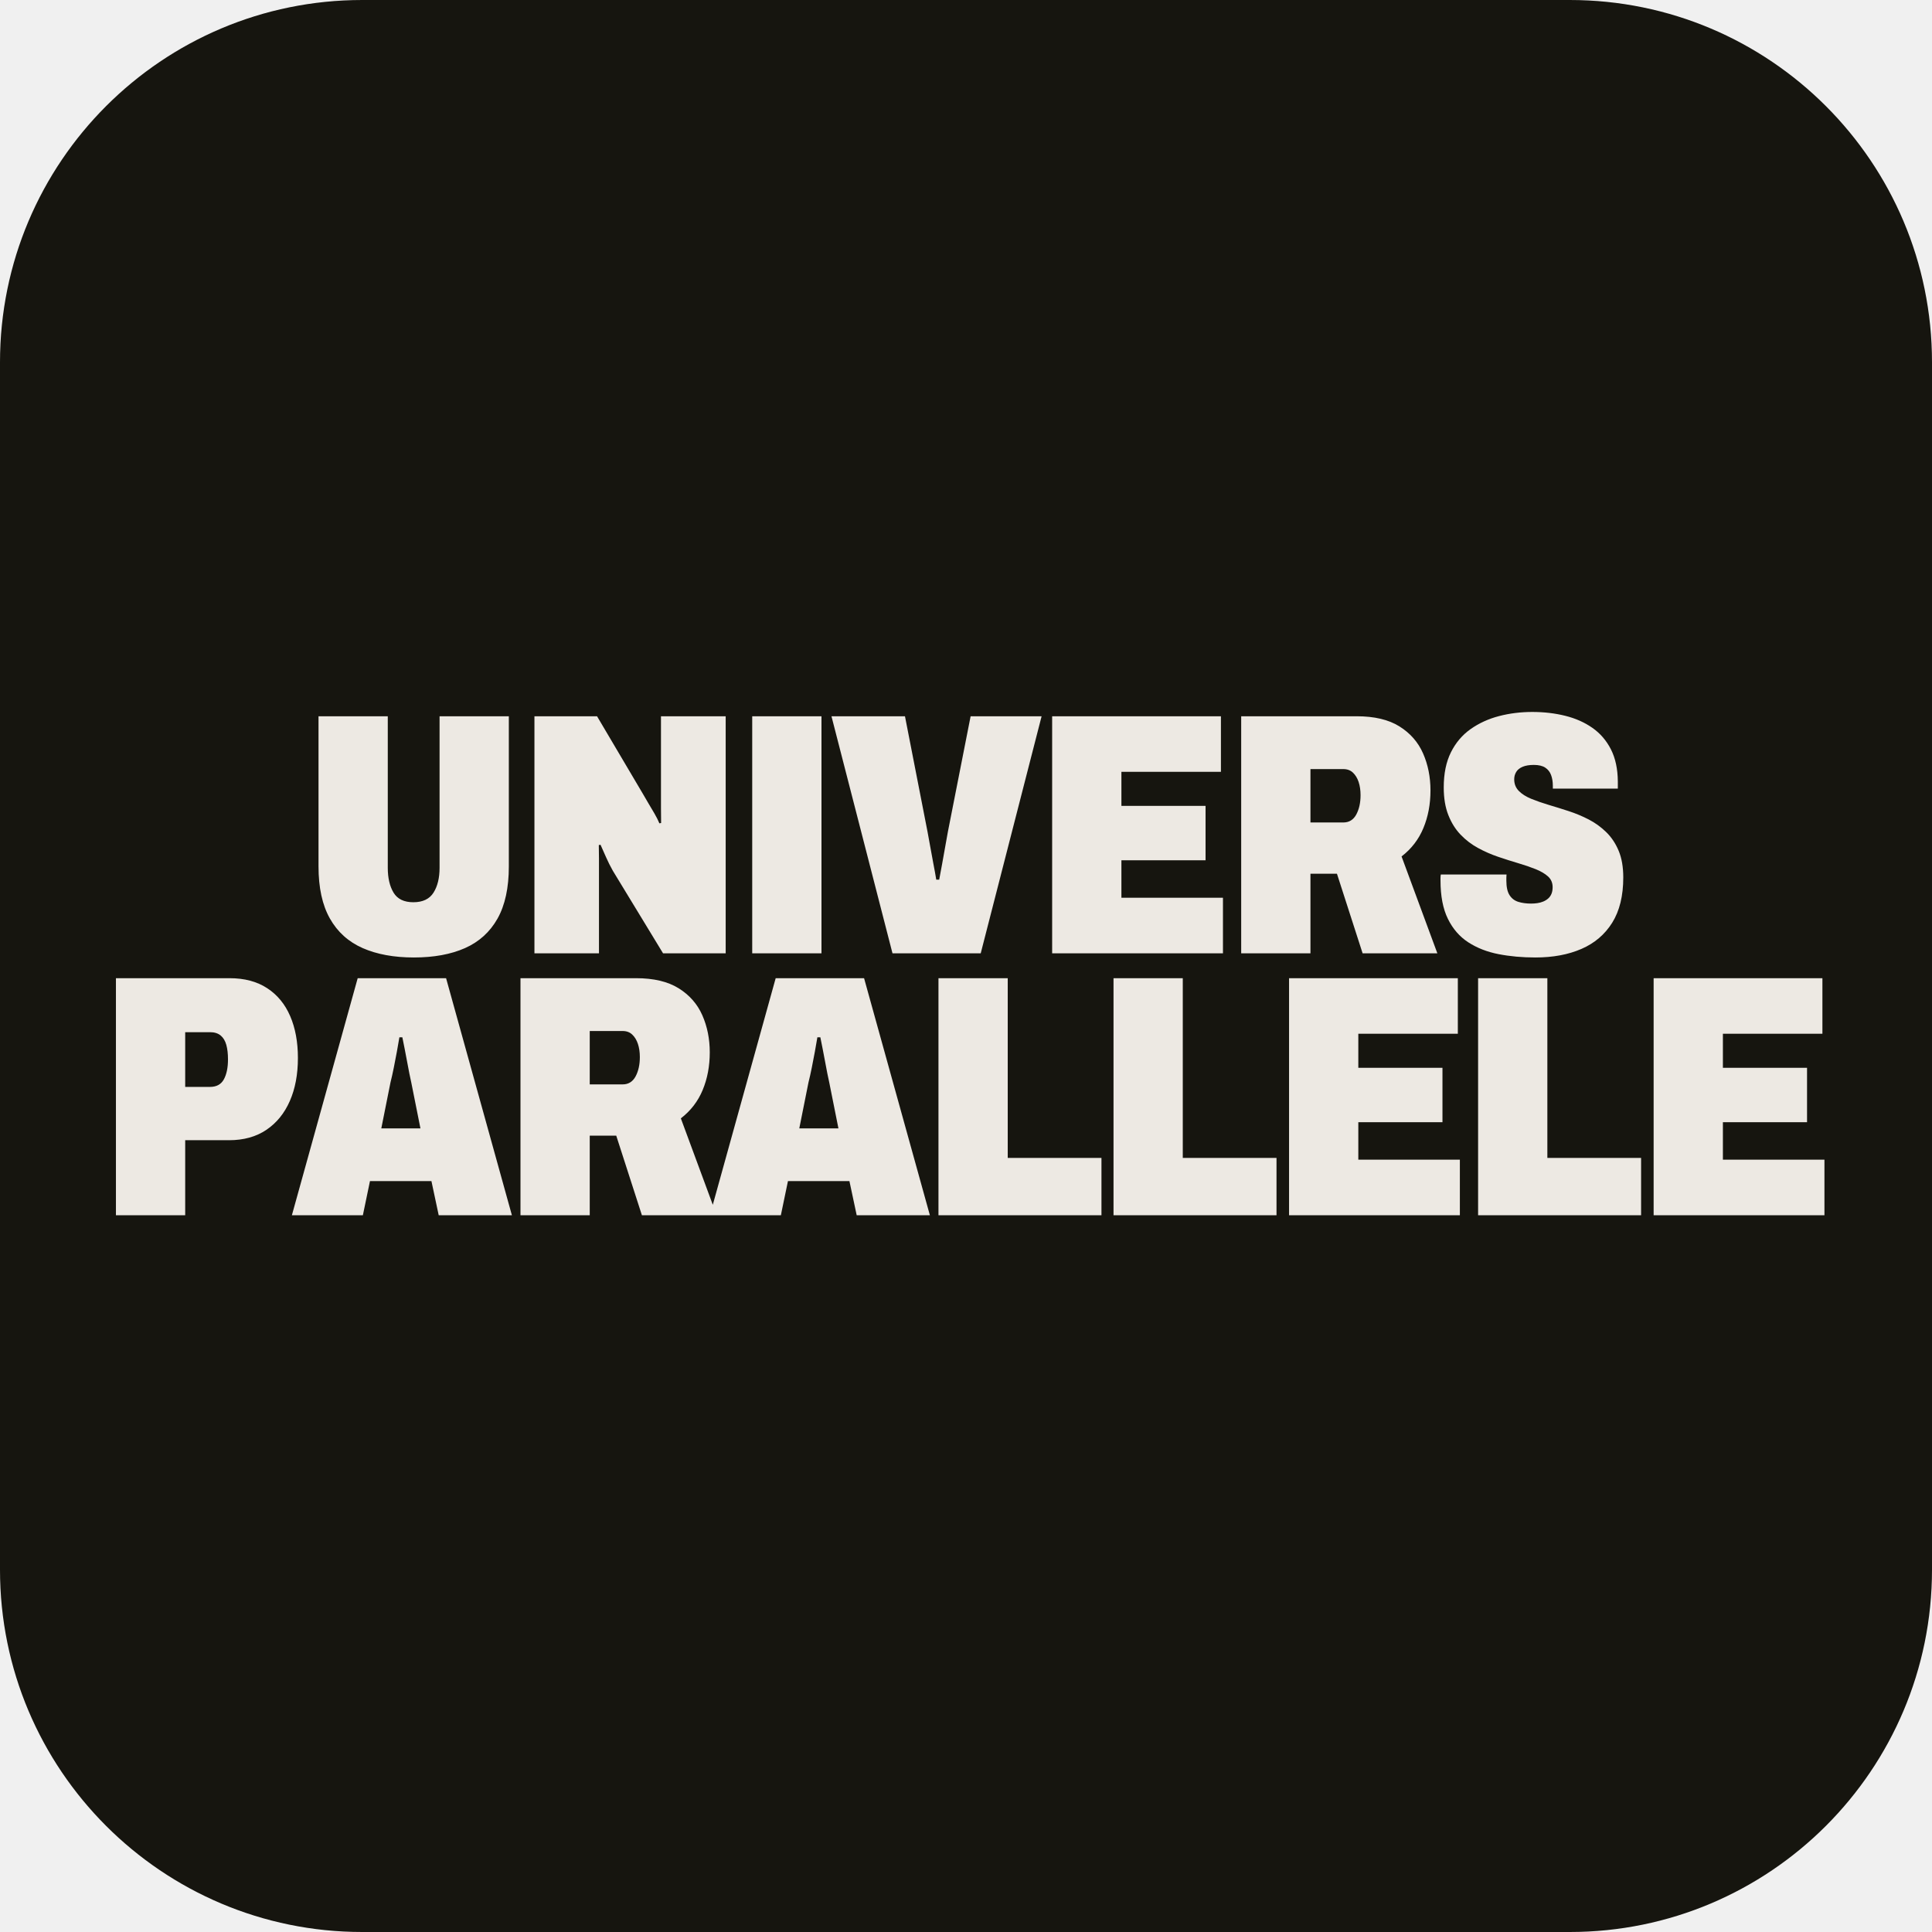
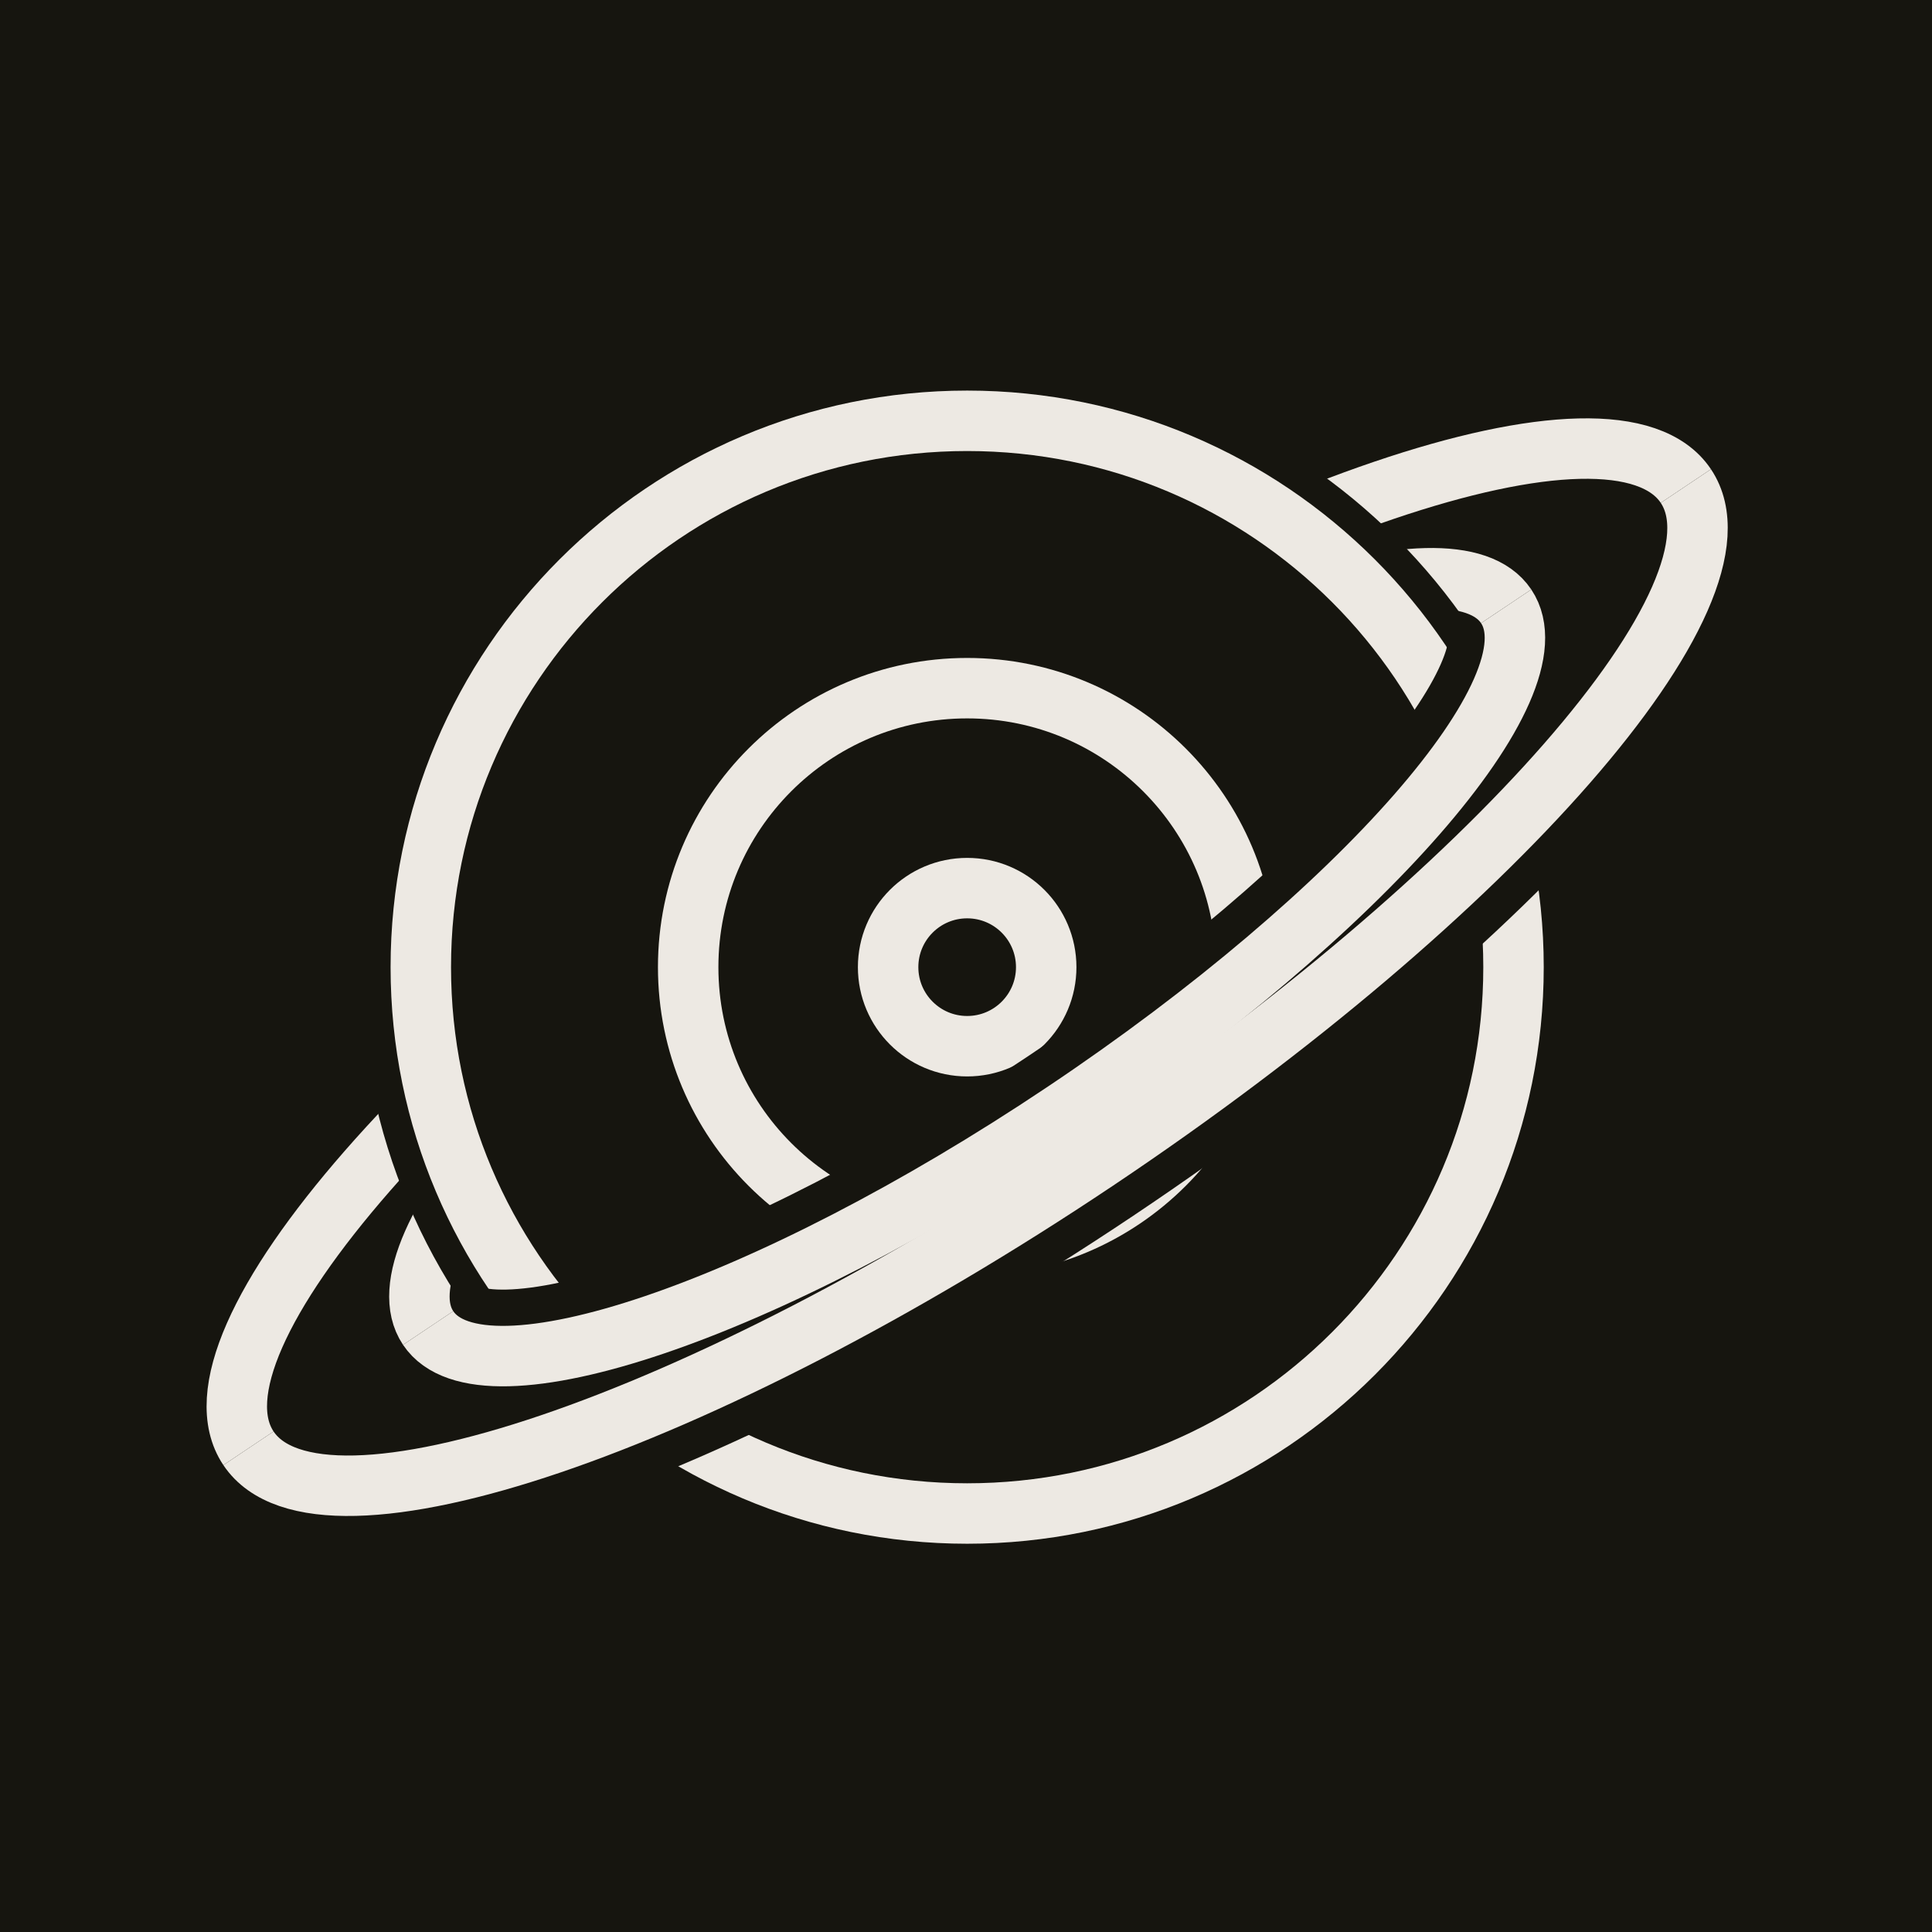
- <svg xmlns="http://www.w3.org/2000/svg" viewBox="0 0 512 512" width="512" height="512" role="img" aria-label="Univers Parallele">
-   <rect width="512" height="512" fill="#16150F" rx="96" />
-   <g fill="#EDE9E3" transform="translate(25.6 190.0) scale(0.09132)">
-     <path d="M1230.1 1446.1V758.1H1565.3Q1642.3 758.1 1689.3 787.5Q1736.4 816.9 1757.9 865.9Q1779.4 914.8 1779.4 973.4Q1779.4 1033.0 1758.9 1082.4Q1738.5 1131.8 1695.5 1164.9L1788.2 1415.7L1970.7 758.1H2227.2L2418.2 1446.1H2205.8L2184.7 1347.0H2006.3L1985.7 1446.1H1582.5L1508.0 1215.1H1431.1V1446.1ZM3321.6 686.0V-2.0H3656.8Q3733.8 -2.0 3780.8 27.4Q3827.9 56.8 3849.4 105.8Q3870.9 154.7 3870.9 213.3Q3870.9 272.9 3850.4 322.3Q3830.0 371.7 3787.0 404.8L3890.9 686.0H3674.0L3599.5 455.0H3522.6V686.0ZM1270.6 686.0V-2.0H1452.3L1585.8 223.9Q1591.6 234.5 1600.6 249.3Q1609.5 264.1 1618.7 279.9Q1627.9 295.7 1633.2 308.7L1638.2 307.8Q1637.8 285.1 1637.8 262.6V-2.0H1825.6V686.0H1643.9L1498.1 446.3Q1486.9 426.3 1478.6 407.4Q1470.3 388.5 1462.4 370.9L1457.4 371.8Q1457.9 391.4 1457.9 411.4V686.0ZM566.7 1446.1 757.7 758.1H1014.2L1205.2 1446.1H992.8L971.7 1347.0H793.3L772.7 1446.1H566.7ZM920.7 698.0Q834.2 698.0 772.2 670.8Q710.2 643.5 677.1 585.1Q644.0 526.6 644.0 433.7V-2.0H845.0V437.6Q845.0 482.1 861.8 509.9Q878.7 537.7 919.1 537.7Q960.1 537.7 977.7 509.9Q995.3 482.1 995.3 437.6V-2.0H1196.3V433.7Q1196.3 526.6 1163.5 585.1Q1130.6 643.5 1069.1 670.8Q1007.6 698.0 920.7 698.0ZM56.1 1446.1V758.1H385.8Q450.8 758.1 495.0 787.1Q539.3 816.0 561.7 868.0Q584.2 920.0 584.2 989.6Q584.2 1061.1 560.7 1114.6Q537.2 1168.2 492.7 1198.2Q448.2 1228.3 384.2 1228.3H257.1V1446.1ZM3460.5 1446.1V758.1H3950.3V919.4H3661.5V1018.1H3905.7V1176.1H3661.5V1284.8H3956.2V1446.1ZM2773.0 686.0V-2.0H3262.8V159.3H2974.0V258.0H3218.2V416.0H2974.0V524.7H3268.7V686.0H2773.0ZM4518.5 1446.1V758.1H5008.3V919.4H4719.5V1018.1H4963.7V1176.1H4719.5V1284.8H5014.2V1446.1ZM4175.3 698.0Q4118.0 698.0 4068.3 688.3Q4018.7 678.6 3980.8 654.1Q3943.0 629.7 3921.5 586.0Q3900.0 542.4 3900.0 474.4V466.8Q3900.0 461.2 3901.0 457.2H4091.6Q4091.1 461.7 4091.1 466.3V474.9Q4091.1 502.8 4100.4 517.2Q4109.7 531.6 4125.9 536.6Q4142.2 541.6 4162.7 541.6Q4172.0 541.6 4181.1 540.3Q4190.1 539.0 4198.1 535.7Q4206.1 532.4 4212.4 526.9Q4218.7 521.4 4222.1 513.1Q4225.4 504.9 4225.4 494.0Q4225.4 475.0 4212.1 462.9Q4198.8 450.9 4176.4 441.8Q4154.0 432.8 4125.9 424.5Q4097.8 416.2 4067.4 405.9Q4037.1 395.6 4009.0 380.3Q3980.9 365.1 3958.5 341.8Q3936.1 318.6 3922.8 284.9Q3909.4 251.3 3909.4 204.4Q3909.4 144.4 3930.2 102.7Q3951.0 60.9 3987.4 35.2Q4023.8 9.5 4069.8 -2.5Q4115.9 -14.5 4166.3 -14.5Q4217.3 -14.5 4262.1 -3.3Q4306.8 7.8 4340.9 31.7Q4375.0 55.6 4394.6 94.1Q4414.1 132.5 4414.6 186.9V207.9H4226.0V199.7Q4226.0 182.2 4220.9 168.6Q4215.9 154.9 4204.0 147.1Q4192.1 139.2 4170.7 139.2Q4151.2 139.2 4138.3 144.6Q4125.4 150.1 4119.7 159.6Q4113.9 169.0 4113.9 181.0Q4113.9 201.1 4127.2 214.6Q4140.5 228.2 4163.2 237.5Q4185.9 246.8 4214.0 255.2Q4242.1 263.5 4272.1 273.3Q4302.2 283.1 4330.3 297.6Q4358.4 312.2 4381.1 334.4Q4403.8 356.6 4417.1 388.6Q4430.4 420.5 4430.4 465.9Q4430.4 545.6 4398.3 597.1Q4366.1 648.5 4308.9 673.2Q4251.8 698.0 4175.3 698.0ZM2309.7 686.0 2132.6 -2.0H2345.9L2411.4 333.4Q2414.4 349.0 2418.8 374.0Q2423.1 399.0 2428.2 425.2Q2433.3 451.3 2436.7 472.2H2445.2Q2449.1 452.3 2453.7 426.6Q2458.2 400.9 2462.8 375.7Q2467.4 350.4 2470.4 333.4L2536.4 -2.0H2742.4L2565.7 686.0ZM2443.1 1446.1V758.1H2644.1V1279.6H2916.1V1446.1ZM2951.1 1446.1V758.1H3152.1V1279.6H3424.1V1446.1H2951.1ZM4009.1 1446.1V758.1H4210.1V1279.6H4482.1V1446.1H4009.1ZM1902.6 686.0V-2.0H2103.6V686.0H1902.6ZM3522.6 306.2H3618.1Q3643.1 306.2 3655.6 283.1Q3668.0 259.9 3668.0 227.0Q3668.0 205.5 3662.4 188.7Q3656.8 171.9 3645.9 161.6Q3635.1 151.3 3618.1 151.3H3522.6ZM1431.1 1066.3H1526.6Q1551.6 1066.3 1564.1 1043.2Q1576.5 1020.0 1576.5 987.1Q1576.5 965.6 1570.9 948.8Q1565.3 932.0 1554.4 921.7Q1543.6 911.4 1526.6 911.4H1431.1ZM257.1 1073.6H329.2Q357.3 1073.6 369.3 1051.7Q381.3 1029.7 381.3 993.7Q381.3 969.1 376.4 951.5Q371.5 933.9 360.0 924.4Q348.4 914.8 329.2 914.8H257.1ZM2039.2 1194.0H2152.8L2126.2 1060.9Q2123.7 1050.5 2120.6 1034.5Q2117.4 1018.6 2114.0 999.8Q2110.6 981.1 2106.9 962.6Q2103.2 944.1 2100.3 929.6H2091.7Q2088.8 948.1 2084.4 971.4Q2080.0 994.6 2075.4 1018.1Q2070.7 1041.5 2065.8 1060.9L2039.2 1194.0ZM826.2 1194.0H939.8L913.2 1060.9Q910.7 1050.5 907.6 1034.5Q904.4 1018.6 901.0 999.8Q897.6 981.1 893.9 962.6Q890.2 944.1 887.3 929.6H878.7Q875.8 948.1 871.4 971.4Q867.0 994.6 862.4 1018.1Q857.7 1041.5 852.8 1060.9L826.2 1194.0Z" />
+ <svg xmlns="http://www.w3.org/2000/svg" viewBox="-416 -416 831 831" width="831" height="831" role="img" aria-label="Univers Parallele">
+   <defs>
+     <clipPath id="uppf-avant">
+       <rect x="-500" y="0" width="1000" height="300" />
+     </clipPath>
+     <clipPath id="uppf-arriere">
+       <rect x="-500" y="-300" width="1000" height="300" />
+     </clipPath>
+     <mask id="uppf-hors-disque" maskUnits="userSpaceOnUse" x="-600" y="-600" width="1200" height="1200">
+       <rect x="-600" y="-600" width="1200" height="1200" fill="#fff" />
+       <circle r="261.0" fill="#000" />
+     </mask>
+     <mask id="uppf-sous-anneau" maskUnits="userSpaceOnUse" x="-600" y="-600" width="1200" height="1200">
+       <rect x="-600" y="-600" width="1200" height="1200" fill="#fff" />
+       <g>
+         <g transform="rotate(-33.8)">
+           <g clip-path="url(#uppf-avant)">
+             <path d="M-372 0 A372 100 0 1 0 372 0 A372 100 0 1 0 -372 0Z M-279 0 A279 75 0 1 0 279 0 A279 75 0 1 0 -279 0Z" fill="#000" fill-rule="evenodd" stroke="#000" stroke-width="57.2" />
+           </g>
+         </g>
+       </g>
+     </mask>
+   </defs>
+   <rect x="-416" y="-416" width="831" height="831" fill="#16150F" />
+   <g fill="none" stroke="#EDE9E3" stroke-width="26">
+     <g mask="url(#uppf-sous-anneau)">
+       <circle r="235" />
+       <circle r="120" />
+       <circle r="34" />
+     </g>
+     <g mask="url(#uppf-hors-disque)">
+       <g>
+         <g transform="rotate(-33.8)">
+           <g clip-path="url(#uppf-arriere)">
+             <path d="M-372 0 A372 100 0 1 0 372 0 A372 100 0 1 0 -372 0Z" />
+             <path d="M-279 0 A279 75 0 1 0 279 0 A279 75 0 1 0 -279 0Z" />
+           </g>
+         </g>
+       </g>
+     </g>
+     <g>
+       <g transform="rotate(-33.8)">
+         <g clip-path="url(#uppf-avant)">
+           <path d="M-372 0 A372 100 0 1 0 372 0 A372 100 0 1 0 -372 0Z" />
+           <path d="M-279 0 A279 75 0 1 0 279 0 A279 75 0 1 0 -279 0Z" />
+         </g>
+       </g>
+     </g>
  </g>
</svg>
